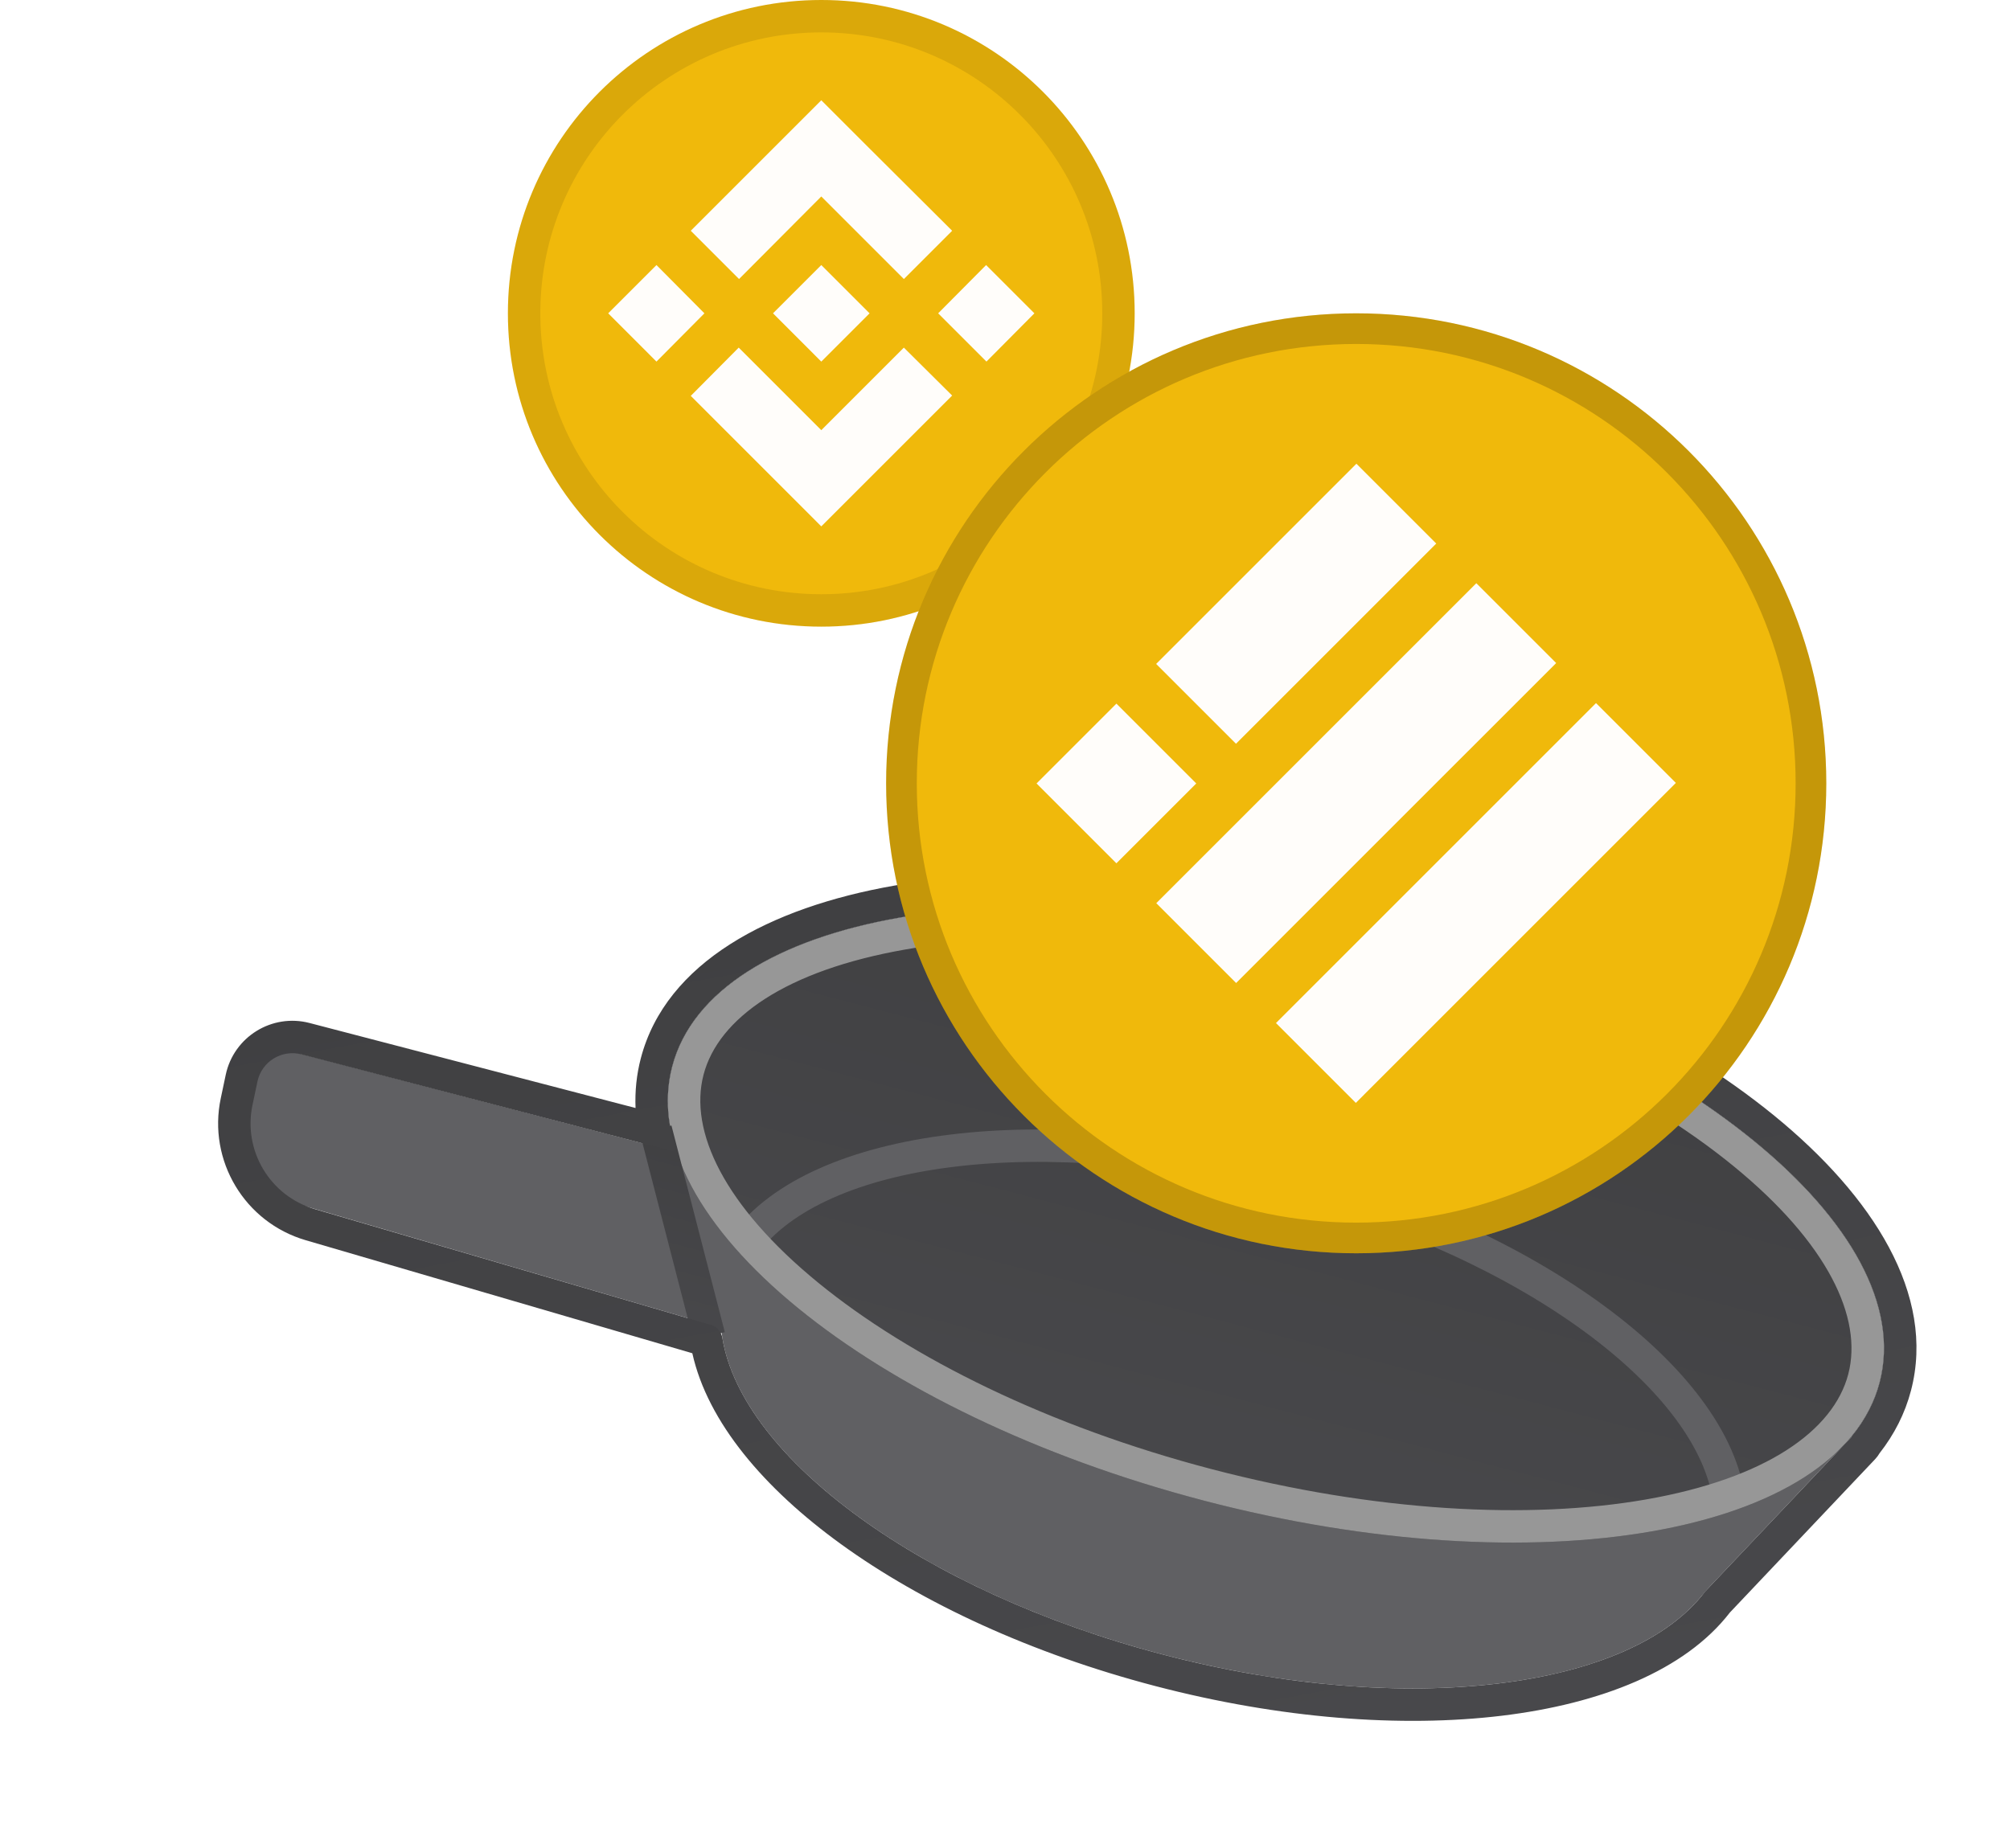
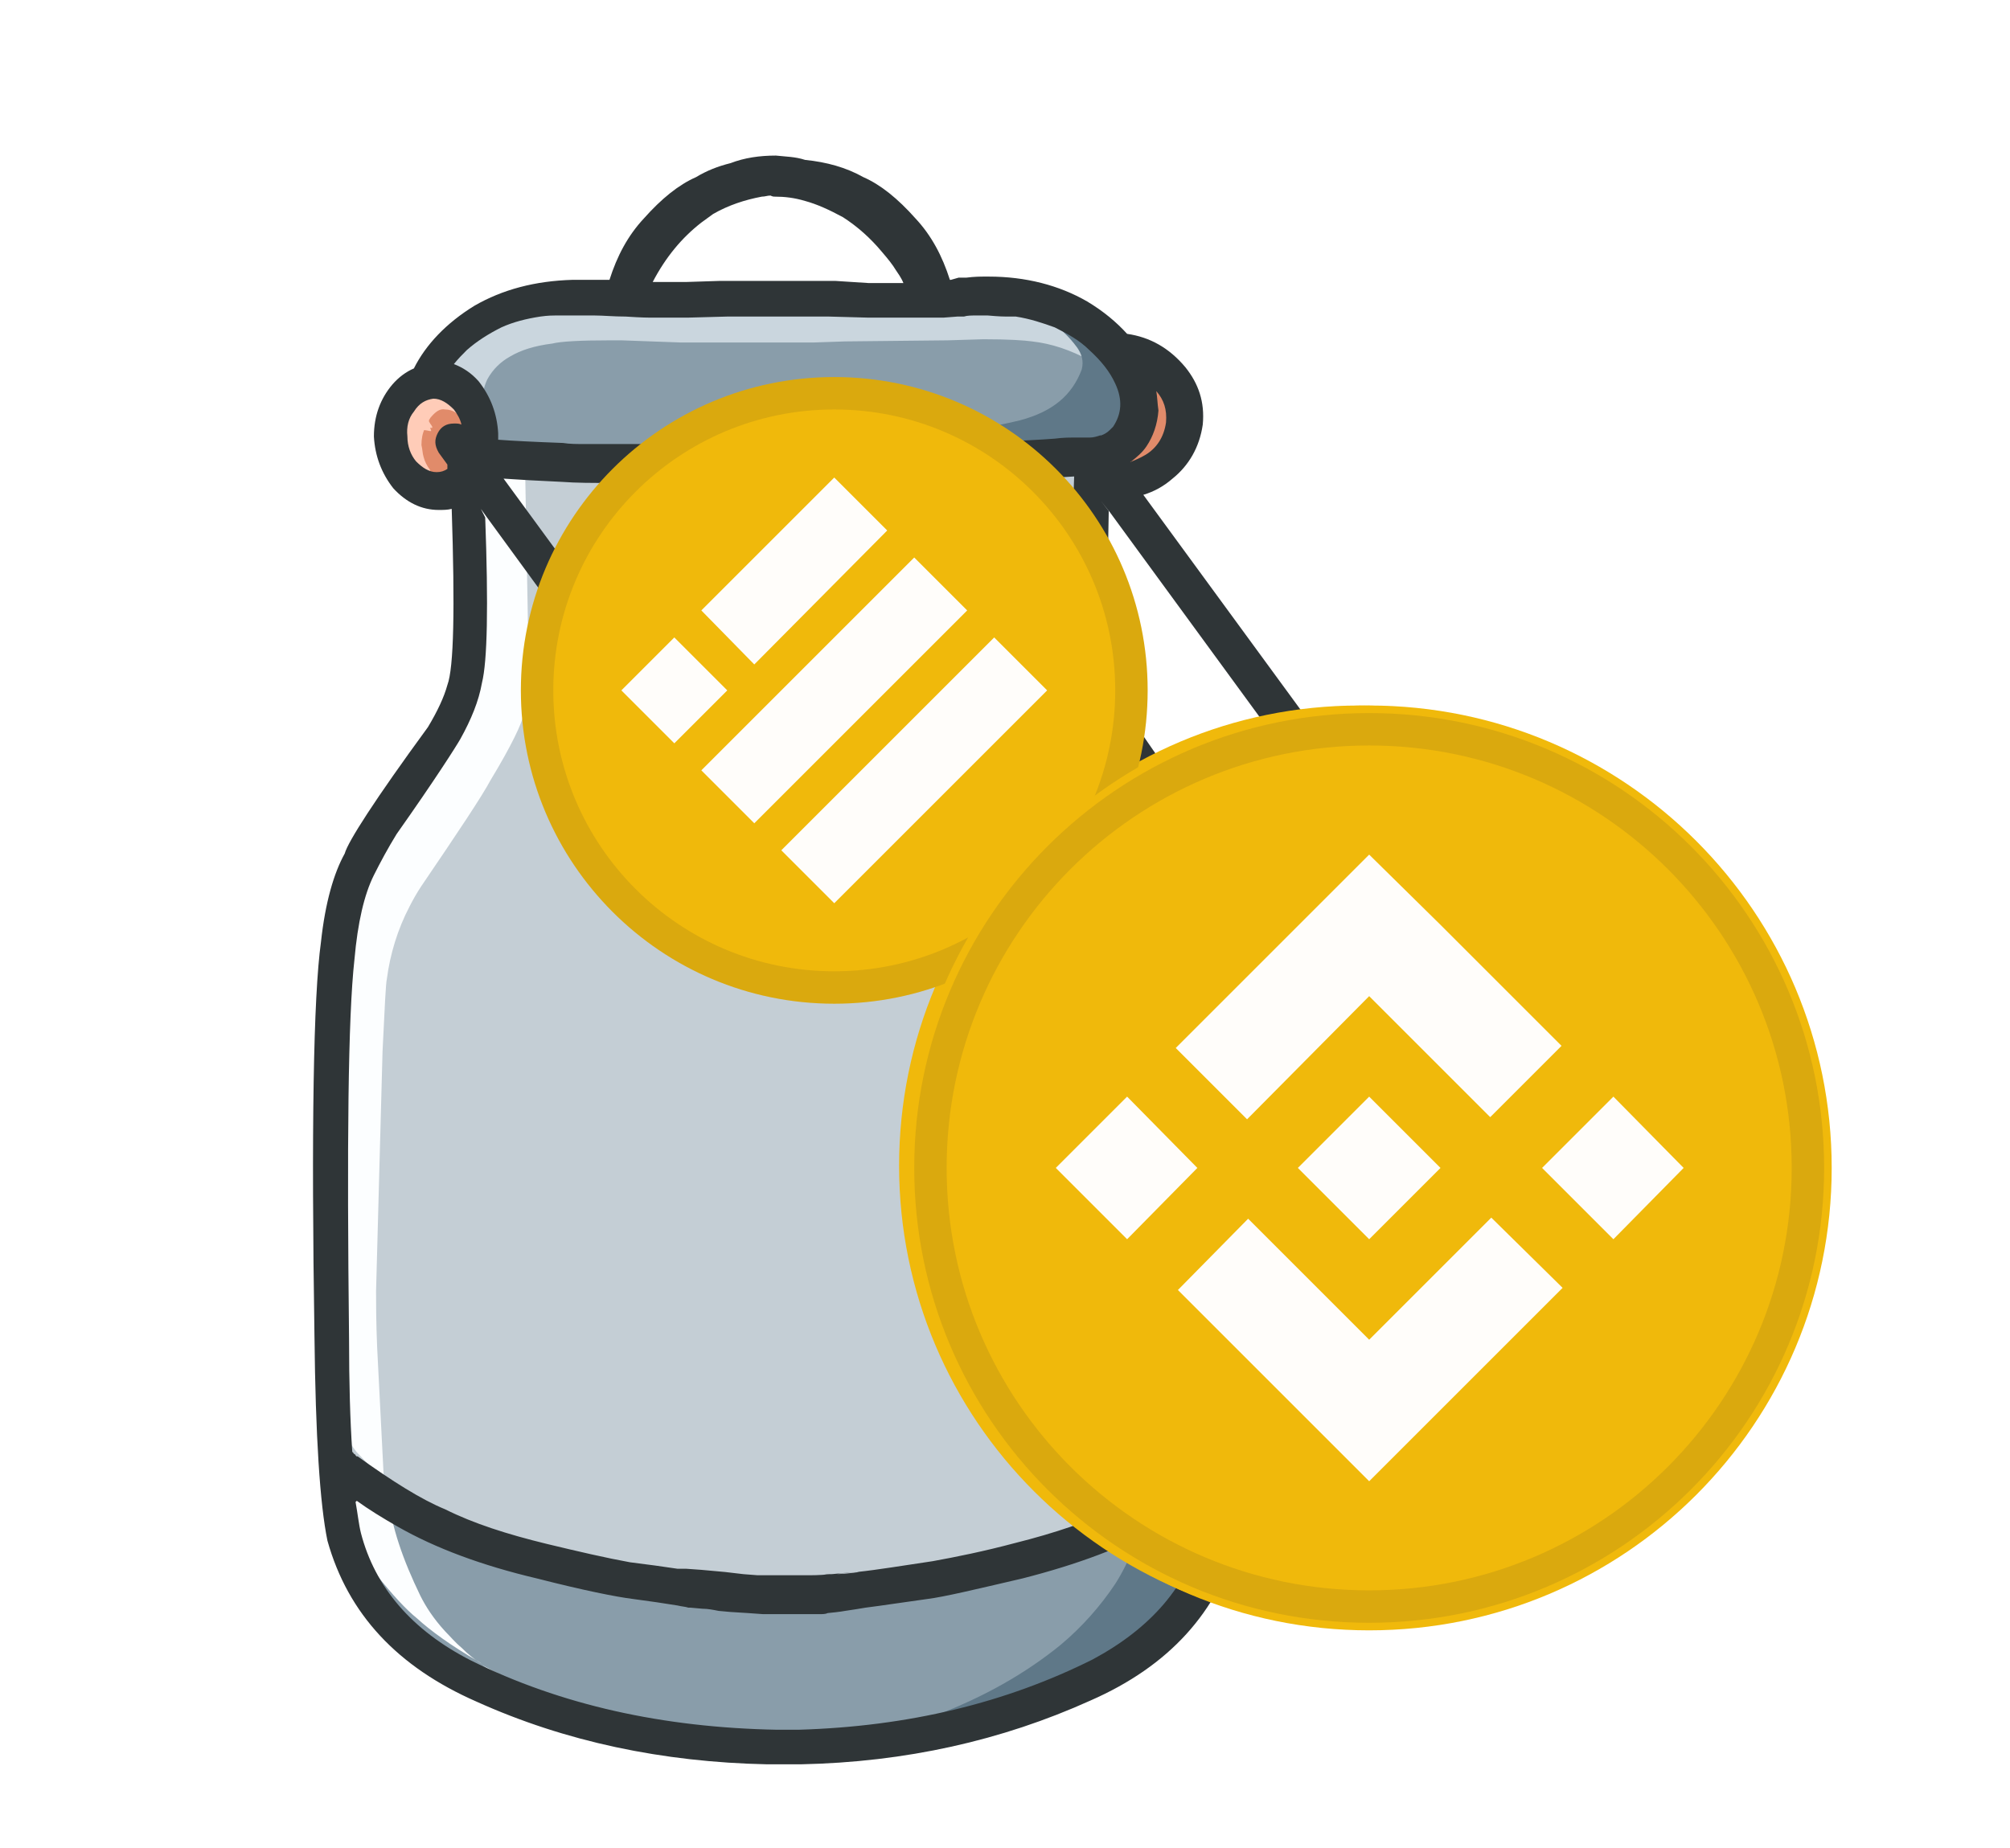
- <svg xmlns="http://www.w3.org/2000/svg" width="186" height="171" fill="none">
-   <g fill="#606063">
-     <path d="M67.045 119.028c-3.178 12.144 15 27.421 40.602 34.121s48.934 2.287 52.112-9.858-15-27.421-40.602-34.122-48.934-2.286-52.112 9.859z" />
-     <path d="M155.924 149.273l15.422-16.285-109.354-28.619 5.721 21.818 88.211 23.086z" />
-     <path d="M68.934 108.293L27.073 97.338c-1.815-.475-3.66.654-4.063 2.486l-.468 2.129a8.26 8.26 0 0 0 5.746 9.7l41.812 12.239-1.166-15.599z" />
+ <svg xmlns="http://www.w3.org/2000/svg" version="1.1" id="Calque_1" x="0px" y="0px" viewBox="0 0 186 171" style="enable-background:new 0 0 186 171;" xml:space="preserve">
+   <style type="text/css">
+ 	.st0{fill:#FFFDFA;}
+ 	.st1{fill:#E18B6A;}
+ 	.st2{fill:#899DAA;}
+ 	.st3{fill:#C4CED5;}
+ 	.st4{fill:#9BAAB5;}
+ 	.st5{fill:#5F7888;}
+ 	.st6{fill:#FCFEFF;}
+ 	.st7{fill:#FFCCB8;}
+ 	.st8{fill:#CA7351;}
+ 	.st9{fill:#CAD6DE;}
+ 	.st10{fill:#2F3537;}
+ 	.st11{fill:#F0B90B;}
+ 	.st12{opacity:0.1;fill:none;stroke:#191326;stroke-width:3;enable-background:new    ;}
+ 	.st13{fill-rule:evenodd;clip-rule:evenodd;fill:#FFFDFA;}
+ </style>
+   <path class="st0" d="M66.4,63.9l-4.4,4.5l-4.5-4.5l4.5-4.5L66.4,63.9z M77.2,53.1l7.6,7.6l4.5-4.5l-7.6-7.6l-4.5-4.5L65.1,56.3  l4.5,4.5L77.2,53.1z M92.5,59.4L88,63.9l4.5,4.5l4.4-4.5L92.5,59.4z M77.2,74.7l-7.6-7.6l-4.4,4.5l12.1,12.1l12.1-12.1l-4.5-4.4  L77.2,74.7z M77.2,68.4l4.5-4.5l-4.5-4.5l-4.5,4.5L77.2,68.4z" />
+   <g>
+     <path class="st1" d="M41.2,35.4c-1.2,0-2.2,0.5-3.1,1.2c-0.8,0.9-1.3,2-1.4,3.3c0,0.7,0,1.3,0.2,2c0.3,0.7,0.5,1.2,0.8,1.5   c0.5,0.5,0.9,0.9,1.3,1.2c0.6,0.3,1.1,0.5,1.7,0.4c0.9-0.1,1.7-0.6,2.4-1.4c0.3-0.4,0.5-0.8,0.7-1.2c0.2-0.8,0.4-1.4,0.4-1.7   l-1.8-5.3C42,35.4,41.6,35.4,41.2,35.4" />
  </g>
-   <path fill="url(#A)" d="M62.203 98.71c-3.694 14.114 18.324 32.101 49.178 40.176s58.86 3.178 62.554-10.936-18.324-32.101-49.178-40.176-58.861-3.179-62.554 10.935z" />
-   <g fill-rule="evenodd">
-     <path fill="#606063" d="M146.673 123.286c7.098 5.22 11.246 10.866 11.865 15.871l2.978-.368c-.772-6.238-5.737-12.531-13.066-17.92-7.389-5.435-17.439-10.148-28.913-13.151s-22.544-3.817-31.649-2.699c-9.029 1.109-16.44 4.163-20.168 9.223l2.415 1.779c2.992-4.06 9.373-6.95 18.119-8.024 8.67-1.064 19.354-.299 30.523 2.624s20.859 7.49 27.896 12.665z" />
-     <path fill="#979797" d="M75.734 118.739c-8.721-7.124-11.998-14.041-10.629-19.27s7.614-9.654 18.706-11.593c10.807-1.889 25.078-1.154 40.186 2.8s27.911 10.304 36.406 17.245c8.721 7.124 11.998 14.041 10.63 19.27s-7.614 9.653-18.707 11.593c-10.806 1.889-25.078 1.153-40.186-2.8s-27.91-10.304-36.406-17.245zm35.647 20.147c-30.854-8.075-52.872-26.062-49.178-40.176s31.7-19.01 62.554-10.935 52.872 26.062 49.178 40.176-31.7 19.01-62.554 10.936z" />
-     <path fill="url(#B)" d="M64.167 124.049l-4.937-19.123 2.905-.75 4.937 19.123-2.905.75z" />
-     <path fill="url(#C)" d="M62.469 106.189l-.128-.443-.202-.817-.142-.54c.022-.012.03-.019.028-.027l-.004-.025-.12-.794-.022-.191c-.072-.663-.096-1.321-.071-1.974.035-.903.166-1.793.395-2.668 3.694-14.114 31.7-19.01 62.555-10.936s52.872 26.062 49.178 40.176a12.4 12.4 0 0 1-.963 2.519 13.7 13.7 0 0 1-1.635 2.476l-.016.019c.011.02.014.025.015.029l-.611.651-12.932 13.655c-6.807 9.031-27.596 11.752-50.146 5.85-22.302-5.837-38.971-18.182-40.797-29.295-.093-.569-.484-1.054-1.037-1.215L29.127 111.91a8.26 8.26 0 0 1-5.762-9.635l.459-2.172c.39-1.845 2.242-2.99 4.066-2.514l34.249 8.931a.27.27 0 0 0 .331-.331zm-3.657-3.636c-.064-1.544.091-3.085.488-4.603 2.325-8.885 11.93-13.965 23.478-15.984 11.834-2.069 26.992-1.215 42.738 2.906s29.38 10.802 38.683 18.402c9.078 7.417 14.963 16.551 12.638 25.436-.557 2.129-1.552 4.064-2.901 5.789a3.08 3.08 0 0 1-.425.566l-13.429 14.181c-4.171 5.406-12.026 8.46-21.098 9.556-9.3 1.124-20.517.28-32.096-2.751-11.453-2.997-21.548-7.685-29.079-13.141-7.079-5.13-12.321-11.262-13.743-17.657l-35.782-10.464a11.26 11.26 0 0 1-7.855-13.134l.459-2.173c.744-3.519 4.277-5.704 7.758-4.796l30.165 7.867z" />
+   <g>
+     <path class="st1" d="M104.6,34.5l-0.8,9.2c0.7-0.3,1.2-0.5,1.5-0.8c0.6-0.4,1.1-0.8,1.5-1.3c0.4-0.4,0.7-0.9,1.1-1.5   c0.2-0.5,0.3-1,0.4-1.4c0-0.4,0-0.8-0.2-1.2c-0.2-0.5-0.5-1-0.9-1.4C106.4,35.3,105.6,34.8,104.6,34.5" />
  </g>
-   <circle cx="76" cy="29" r="29" fill="#f0b90b" />
-   <path fill="#fffdfa" d="M65.185 29l-4.437 4.468L56.28 29l4.468-4.468L65.185 29zM76 18.185l7.642 7.642 4.468-4.468-7.641-7.611L76 9.28 63.921 21.358l4.468 4.468L76 18.185zm15.252 6.347L86.815 29l4.468 4.468L95.72 29l-4.468-4.468zM76 39.815l-7.641-7.642-4.437 4.468L76 48.72l12.109-12.109-4.468-4.437L76 39.815zm0-6.347L80.468 29 76 24.532 71.532 29 76 33.468z" />
-   <circle cx="76" cy="29" r="27.5" stroke="#191326" stroke-width="3" opacity=".1" style="mix-blend-mode:multiply" />
-   <circle cx="125.5" cy="72.5" r="43.5" fill="#f0b90b" />
-   <path fill="#fffdfa" fill-rule="evenodd" d="M106.987 61.451l18.531-18.531 7.389 7.389-18.531 18.531-7.389-7.389zM107 83.595l29.615-29.614 7.389 7.389-29.615 29.614L107 83.595zm40.69-18.518l-29.614 29.614 7.389 7.389 29.614-29.615-7.389-7.389zm-51.77 7.438l7.389-7.389 7.389 7.389-7.389 7.389-7.389-7.389z" />
-   <circle cx="125.5" cy="72.5" r="42.082" stroke="#191326" stroke-width="2.837" opacity=".2" style="mix-blend-mode:multiply" />
-   <defs>
-     <linearGradient id="A" x1="124.757" x2="111.381" y1="87.774" y2="138.886" gradientUnits="userSpaceOnUse">
-       <stop stop-color="#404042" />
-       <stop offset="1" stop-color="#48484b" />
-     </linearGradient>
-     <linearGradient id="B" x1="65.567" x2="60.735" y1="105.096" y2="123.129" gradientUnits="userSpaceOnUse">
-       <stop stop-color="#404042" />
-       <stop offset="1" stop-color="#48484b" />
-     </linearGradient>
-     <linearGradient id="C" x1="92.495" x2="108.09" y1="80.169" y2="164.62" gradientUnits="userSpaceOnUse">
-       <stop stop-color="#404042" />
-       <stop offset="1" stop-color="#48484b" />
-     </linearGradient>
-   </defs>
+   <g>
+     <path class="st2" d="M102.5,32.9c-2.6-3.2-6.7-5.1-12.1-5.8c-2.4-0.2-8.5-0.2-18.2-0.1c-9.8,0.3-16.5,0.7-20.3,1.2   c-2.6,0.4-4.9,1.2-6.9,2.2c-1.4,0.7-2.7,2-4,3.8l4.1,7.9c1.9,0.2,4,0.4,6.5,0.4l13.1,0.1l15.5-0.5L99.5,42c0.9,0,1.8-0.1,2.7-0.2   c1.5-0.3,2.3-0.5,2.7-0.8c0.3-0.2,0.5-0.7,0.5-1.6C105.6,37.3,104.6,35.1,102.5,32.9" />
+   </g>
+   <g>
+     <path class="st3" d="M45.1,43.2L45,50.7c0-0.3,0-0.5,0-0.6l0-1.1l0-0.8c0-0.3,0-0.7,0-1c0-0.1,0-0.6,0-1.3c0-0.2,0-0.4,0-0.6l0-0.8   c0-0.1,0-0.2,0-0.3C45.1,43.8,45.1,43.5,45.1,43.2L45.1,43.2" />
+   </g>
+   <g>
+     <path class="st3" d="M45.2,41C45.1,41,45,41,45,41.1c-0.1,0.7-0.3,1.7-0.5,2.9c0,0.3-0.1,0.5-0.1,0.8h0c-0.1,0.2-0.2,0.4-0.1,0.8   l0,0c-0.1,1-0.2,2-0.2,3c0,1.2,0.1,2.4,0.3,3.6h0c-0.3,2.8-0.8,5.5-1.7,8.3c-0.6,1.9-1.4,3.8-2.4,5.8l-6.2,12   c-1.8,4.4-2.8,7.2-2.9,8.4c-1,3.4-1.3,13.3-1,29.9c0.2,9.9,0.6,16.3,1.2,19.2c3,2.8,7.9,5.4,14.8,7.9c7.7,2.6,15.8,3.9,24.3,3.9   c7.6,0,15.4-1.1,23.6-3.2c5.9-1.5,12.1-4.5,18.7-9c1-2.1,1.5-5.6,1.5-10.5c-0.2-13.5-0.9-26.8-2.3-39.7c-1.3-8-3.9-14.1-8-18.3   l-0.5-0.2h0c-1.7-3-2.8-5.9-3.4-8.7c-0.7-2.6-0.8-7.6-0.2-15.1c-0.1-0.2-0.4-0.2-0.9-0.3c-1.2-0.1-2.5-0.2-3.8-0.3   c-0.3,0-0.7,0-1.2,0c-1.2,0-3.1,0.1-5.5,0.2l-0.1,0c-1.4,0.1-2.7,0.2-4,0.3l-10.1,1.1c-0.6,0.1-3.5,0.3-8.7,0.6   c-1.7,0.1-3.8,0.1-6.4,0.2l0,0l1.5-1.3c-4.5-0.2-7.4-0.4-8.7-0.6c-0.9-0.1-1.9-0.4-3.1-0.7c-0.8-0.2-1.8-0.5-2.9-0.9   C45.5,41,45.4,41,45.2,41L45.2,41C45.2,41,45.2,41,45.2,41z" />
+   </g>
+   <g>
+     <path class="st1" d="M122.8,74.3c-1.5,0.1-5.5,0.3-11.9,0.5l-4,0.3c-2.4,0.2-4.9,0.4-7.7,0.6l-7.9,0.5c-3.8,0.3-8.4,1-13.7,1.9   c-3.1,0.7-4.8,1.5-5.3,2.3c-1.3,1.9-1.5,3.6-0.6,5.1c0.5,1.1,1.6,2,3.2,2.7c0.5,0.1,1,0.2,1.7,0.2c3.6,0,5.3,0.1,5.2,0   c0.6,0,2.5-0.1,5.7-0.4l7.8-1l6.2-0.7l4.1-0.3l6.9-0.4c0.5,0,1-0.1,1.5-0.1c1.7-0.2,3.5-0.4,5.2-0.6c0.4,0,1.6-0.2,3.5-0.6   c2.4-0.7,3.6-1.6,3.5-2.9l-0.1-0.8L122.8,74.3" />
+   </g>
+   <g>
+     <path class="st2" d="M114.4,139l-2.8-2.3c-3.5,3.1-8.8,5.6-15.9,7.7c-7.4,1.9-16.2,2.9-26.4,3c-1.9,0-4.1-0.2-6.6-0.6   c-2.8-0.4-5.7-1.1-8.8-2l-15.9-5.2c-2-0.7-3.9-1.6-5.7-2.7c-0.2-0.1-0.3,0-0.3,0.1c-2.2,6.6,1.4,12.6,10.9,18   c2.4,1.3,4.4,2.3,6.2,2.8c3.3,1.2,6.3,2,9,2.4c1.9,0.4,3.7,0.6,5.4,0.7c2.8,0.2,7.4,0.4,13.7,0.6c8.4,0.1,16.8-2.5,25.4-7.8   C108.1,150.4,112,145.5,114.4,139" />
+   </g>
+   <g>
+     <path class="st4" d="M99.8,42.7c-0.5,2.8-0.9,5.8-1.2,8.9c-0.2,2-0.4,4.2-0.5,6.4c-0.2,4.4,0.1,7.7,0.8,10c0.2,0.8,0.5,1.5,0.7,2.1   c1.2,2.5,1.8,4,1.9,4.5c0,0.1,0.1,0.2,0.2,0.2c0.1,0.1,0.4,0.1,0.9,0.1l3.2-0.5c0.4-0.1,0.6-0.3,0.6-0.5c0-0.1,0-0.3-0.1-0.4   c-2.4-5.3-3.6-8-3.6-8.2c-0.7-1.9-1.2-3.6-1.6-5.2c-0.3-1.6-0.5-3.7-0.5-6.2c0-1.8,0.2-3.8,0.6-5.8L99.8,42.7" />
+   </g>
+   <g>
+     <path class="st4" d="M105,86.6c0.4,2.6,0.7,5.9,1,9.7c0.1,1.4,0.2,4.6,0.3,9.5l0,7.6l0,9.1c0,0.9,0,1.7,0,2.6   c0,0.8-0.2,3.7-0.5,8.8c-0.1,1.4-0.2,2.7-0.5,3.8c0,0.5,0.2,0.7,0.5,0.7c4-1,6.6-2.3,7.8-4c1-2.5,1.5-8,1.4-16.4l-0.1-2.8   c-0.1-4.2-0.2-6.7-0.2-7.3c0-0.7-0.1-3.2-0.1-7.6c0-1,0-1.9-0.1-2.8c-0.2-3.2-0.5-6.7-0.9-10.6L105,86.6" />
+   </g>
+   <g>
+     <path class="st5" d="M113.2,136.2l-7.4,3.7c-0.4,2.2-1.2,4.5-2.6,6.7c-1.4,2.1-3.1,4-5,5.6c-3.3,2.7-7.2,4.9-11.7,6.6   c0.9,0.1,2.9-0.3,6-1c1.2-0.3,2.8-0.8,4.9-1.6c2.3-0.8,4.8-2.2,7.4-4.3c2.6-2.2,4.6-4.5,5.8-6.9C111.9,143,112.7,140.1,113.2,136.2   " />
+   </g>
+   <g>
+     <path class="st6" d="M48.6,43.8l-5,0.4l0.3,6.7c0,1.6,0,3,0,4.2c-0.1,2.2-0.4,4.3-1,6.1c-0.6,2.1-1.2,3.8-1.9,5.1   c-0.1,0.5-1.8,3.4-4.9,8.8c-0.4,0.8-0.9,1.8-1.5,3c-1,2.3-1.7,4.4-2.1,6.3c-1.2,6.8-1.9,11.9-2,15.2c-0.2,3.9-0.3,12.5-0.1,25.8   c0.1,3.3,0.4,5.5,1,6.4c0.6,1.2,1.2,2.1,1.6,2.6l2,2.1c0.3,0.2,0.4,0.2,0.5,0l-0.6-11.8c-0.1-2.4-0.1-4.1-0.1-5.2l0.6-22.2   c0.2-4.1,0.3-6.3,0.4-6.7c0.3-2.3,1-4.6,2.1-6.7c0.3-0.6,0.7-1.3,1.1-1.9c3.4-5,5.6-8.3,6.4-9.8c2-3.3,2.9-5.3,3-5.9   c0.3-0.8,0.5-2.4,0.5-5C48.9,60.2,48.8,54.3,48.6,43.8" />
+   </g>
+   <g>
+     <path class="st6" d="M31.6,136c-0.1,3.4,1,6.6,3.2,9.7c1.5,1.9,2.8,3.3,3.8,4.1c1.2,1.1,3.1,2.5,5.7,4l0.3,0.2   c-0.7-0.4-1.3-0.9-1.9-1.5c-0.6-0.5-1-1-1.5-1.5c-1.1-1.2-1.8-2.3-2.3-3.3c-1.6-3.3-2.7-6.4-3-9.4L31.6,136 M44.6,154.1   c0.9,0.6,2,1.2,3.3,1.7C47.1,155.4,46,154.9,44.6,154.1 M48,155.8C49.8,156.6,49.8,156.6,48,155.8 M49.4,156.4   C52.2,157.4,52.2,157.4,49.4,156.4" />
+   </g>
+   <g>
+     <path class="st7" d="M123.3,75.1L110,75.5l-16.3,0.8c-2.9,0.1-4.8,0.1-6,0.1l-3.5,0.1c-2,0.1-3.6,0.4-4.9,0.8   c-2.1,0.7-3.3,1.4-3.7,2.3c0,0.2,0,0.4,0.1,0.6c0.6,1.3,1,2.5,1.3,3.4l1,4.9c0.1,0.2,0.3,0,0.5-0.4c0.3-0.6,0.6-1.1,0.8-1.7   c0.3-0.6,0.6-2,0.9-4c0.1-0.5,0.2-0.9,0.4-1.1c0.1-0.4,0.7-0.8,1.7-1.1c0.7-0.2,1.4-0.3,2.2-0.4l9.8-0.9c3-0.2,5.4-0.3,7.2-0.4   c2.3,0,5.7-0.1,10.1-0.3l5.1-0.3l5.7-0.4c0.7,0,1.5-0.1,2.3-0.1l0.1,0L123.3,75.1" />
+   </g>
+   <g>
+     <path class="st7" d="M120.2,77.2l0.2,0c0,0-0.1,0-0.1,0l0,0C120.3,77.2,120.3,77.2,120.2,77.2" />
+   </g>
+   <g>
+     <path class="st7" d="M120.7,77.6c-0.1,0-0.2,0-0.2,0c-0.1,0-0.1,0-0.2,0L120.7,77.6" />
+   </g>
+   <g>
+     <path class="st8" d="M126.7,76.9l-5.6-2.7c1.2,1.7,1.4,3.3,0.7,4.7c-0.5,1.2-1.9,2.2-4.2,3c-0.6,0.2-1.5,0.4-2.6,0.5   c-4.1,0.6-6.7,0.8-7.6,0.9l-5.6,0.4l-2.4,0.2c-1.2,0.2-2.6,0.3-4.2,0.5l-4.4,0.4c0,0-2,0.1-6,0.4l-4.3,0.3c-0.8,0-1.5,0.1-2.2,0.1   c-0.6,0.1-1.1,0.8-1.4,1.9c0.1,0.5,1.4,0.7,4,0.6c1-0.1,1.9-0.2,2.7-0.3c2.1-0.3,4-0.6,5.8-0.9c1-0.2,1.9-0.3,2.5-0.3l13.4-1   c2.1-0.2,4.7-0.3,7.9-0.5l2.3-0.2c1.1-0.1,2.8-0.3,5.1-0.8C124.7,83.4,126.8,81,126.7,76.9" />
+   </g>
+   <g>
+     <path class="st7" d="M40.6,35.1c-0.5,0-1,0.1-1.4,0.3c-0.3,0.1-0.6,0.3-1.1,0.8c-0.4,0.4-0.7,0.8-1,1.3c-0.2,0.4-0.4,0.8-0.4,1.3   c0,0.7,0,1.2,0.1,1.5c0.2,0.6,0.4,1.1,0.6,1.4c0.3,0.5,0.7,1,1.2,1.3c0.3,0.3,0.7,0.5,1.2,0.6c0,0,0,0,0-0.1   c-0.3-0.4-0.5-0.8-0.6-1.2c-0.1-0.3-0.1-0.7-0.2-1.1c0-0.6,0.1-1.1,0.3-1.5c0-0.1,0.1-0.1,0.2-0.1c0,0,0.1,0,0.4,0c0,0,0.1,0,0.1,0   c0,0,0,0,0-0.1c-0.1-0.2-0.2-0.3-0.2-0.3c0-0.1-0.1-0.1-0.1-0.2c0,0,0-0.1,0-0.1c0-0.1,0.1-0.1,0.1-0.2c0.5-0.6,0.9-0.9,1.4-0.8   c0.7,0,1.3,0.4,1.7,1.1L41,35.1C40.9,35.1,40.8,35.1,40.6,35.1" />
+   </g>
+   <g>
+     <path class="st7" d="M39,37.9l-0.4,1.8c0.4,0.1,0.8,0.1,1.2,0.2c0,0,0.1,0,0.1,0c0,0,0-0.1-0.1-0.3c0-0.1-0.1-0.2-0.2-0.4   C39.7,39.1,39.4,38.7,39,37.9" />
+   </g>
+   <g>
+     <path class="st9" d="M102,31.8c-1.5-1.1-2.9-1.9-4.2-2.4c-1.2-0.4-3.1-0.8-5.7-1C89.6,28.2,87,28,84.4,28c-1.5,0-2.6,0-3.3,0   c-3.6,0.1-6,0.1-7.3,0.2c-0.4,0-1.3,0-2.7,0l-9.4-0.3c-1.8-0.1-3.7-0.2-5.7-0.2c-2.1,0-3.5,0-4.3,0.1c-2.4,0.3-4.2,0.7-5.4,1.4   c-1.8,0.9-3.4,2.3-5.1,4.1c-0.3,0.4-0.3,0.6-0.2,0.8c1.3,1.5,2.5,2.9,3.5,4.2c0.1,0,0.1,0,0.1-0.1c0-0.7,0-1.3,0.1-1.9   c0.1-0.4,0.2-0.8,0.4-1.2c0.5-0.9,1.2-1.6,2.1-2.1c1-0.6,2.3-1,3.9-1.2c0.8-0.2,2.6-0.3,5.4-0.3c0.4,0,0.7,0,1,0l5.5,0.2   c4.9,0,8,0,9.1,0l3.2,0l2.9-0.1l9.5-0.1l3.3-0.1c2.3,0,3.8,0.1,4.5,0.2c1.8,0.2,3.6,0.8,5.4,1.8c1.7,1.2,3,2.6,3.9,4.2l-1.5-5.1   C103.1,32.6,102.6,32.2,102,31.8" />
+   </g>
+   <g>
+     <path class="st5" d="M103.4,31.4L97,29.6c1,0.7,1.9,1.5,2.7,2.6c0.4,0.6,0.6,1.2,0.4,2c-0.9,2.4-2.7,3.9-5.7,4.7   c-2.4,0.6-5.2,1-8.3,1.2L67.4,41c-0.4,0-0.8,0-1.2,0.1c-0.1,0-0.1,0-0.1,0c1.3,0.7,3.2,1.2,5.7,1.8c1.1,0.3,3.2,0.5,6.3,0.6   c1.9,0,3,0,3.4-0.1l10.4-0.8c2.7-0.2,5.3-0.6,7.9-1.1c1.4-0.4,2.3-0.8,2.9-1.3c0.7-0.4,1.2-1.2,1.7-2.3   C105.1,36,104.8,33.8,103.4,31.4" />
+   </g>
+   <g>
+     <path class="st10" d="M74.3,26l0.4,0l0,0l-0.2,0h0C74.4,26,74.4,26,74.3,26L74.3,26C74.3,26,74.3,26,74.3,26L74.3,26z M70.8,26   c0,0-0.1,0-0.1,0l0,0c0,0,0,0-0.1,0l0,0L70.8,26L70.8,26z M71.7,18.2c0.9,0,1.8,0.1,2.8,0.4c1.1,0.3,2.2,0.8,3.5,1.5   c1.4,0.9,2.6,2,3.6,3.2c0.6,0.7,1,1.2,1.3,1.7c0.2,0.3,0.5,0.7,0.7,1.2h0c-0.2,0-0.3,0-0.4,0c0,0-0.1,0-0.1,0c0,0-0.1,0-0.1,0   c-0.3,0-1.2,0-2.6,0L77.3,26l-0.8,0l-1.8,0l0,0l-0.2,0c0,0-0.1,0-0.1,0c0,0-0.1,0-0.2,0h0c-0.1,0-0.2,0-0.3,0l-1.2,0l0,0l-0.5,0   l-0.5,0l-0.4,0l0,0l-1.3,0c-0.1,0-0.2,0-0.3,0l0,0c0,0,0,0,0,0c-0.1,0-0.1,0-0.1,0c-0.1,0-0.2,0-0.4,0h0l-1.8,0l-0.8,0l-3.1,0.1   c-1.4,0-2.3,0-2.6,0c-0.1,0-0.1,0-0.1,0c0,0,0,0-0.1,0c-0.1,0-0.1,0-0.3,0l0,0c1.2-2.3,2.7-4.1,4.5-5.5c0.4-0.3,0.7-0.5,1.1-0.8h0   c1.4-0.8,2.9-1.3,4.5-1.6h0c0.3,0,0.5-0.1,0.8-0.1C71.5,18.2,71.6,18.2,71.7,18.2z M90.6,29.2C90.6,29.2,90.6,29.2,90.6,29.2   c-0.1,0-0.2,0-0.2,0c0,0-0.1,0-0.1,0h0L90.6,29.2L90.6,29.2z M90.4,29.2c0.4,0,0.7,0,1,0c1.1,0.1,1.6,0.1,1.7,0.1c0,0,0,0,0,0   c0.3,0,0.6,0,0.8,0l0,0c0,0,0.1,0,0.1,0c1.3,0.2,2.5,0.6,3.6,1c1.2,0.6,2.3,1.2,3.2,2.1c1.1,1,1.9,2,2.4,3.1c0.7,1.5,0.6,2.8-0.2,4   c-0.1,0.1-0.1,0.1-0.2,0.2c0,0,0,0,0,0h0c0,0,0,0-0.1,0.1c0,0,0,0,0,0h0c-0.2,0.2-0.5,0.4-0.8,0.5c0,0,0,0,0,0h0c0,0-0.1,0-0.1,0   c-0.3,0.1-0.6,0.2-1,0.2h0c-0.1,0-0.1,0-0.2,0c-0.3,0-0.6,0-0.7,0c0,0,0,0,0,0c-0.2,0-0.3,0-0.5,0c0,0,0,0-0.1,0l0,0c0,0,0,0,0,0h0   c-0.4,0-0.9,0-1.7,0.1c-1.3,0.1-3.2,0.2-5.8,0.3c-0.6,0-1.3,0.1-2.1,0.1c-0.4,0-1.2,0-2.5,0l-5,0l-4.2,0c-0.2,0-0.5,0-0.7,0   c-0.9,0-1.7,0-2.4,0l0,0c-0.2,0-0.3,0-0.5,0c-0.6,0-1,0-1.2,0c0,0,0,0,0,0c0,0-0.1,0-0.1,0c0,0,0,0,0,0c-0.1,0-0.2,0-0.3,0l-0.6,0   l-0.2,0l-0.4,0l-0.8,0l0,0c-1.1,0-2.5,0-4.2,0.1c-0.2,0-0.5,0-0.7,0l-4.2,0l-5,0c-1.2,0-2,0-2.5,0c-0.8,0-1.5,0-2.1-0.1   c-2.7-0.1-4.7-0.2-6-0.3l0,0c0-0.2,0-0.4,0-0.6c-0.1-1.8-0.7-3.4-1.8-4.8c-0.7-0.8-1.5-1.3-2.3-1.6c0.4-0.5,0.8-0.9,1.2-1.3   c0.9-0.8,2-1.5,3.2-2.1c1.1-0.5,2.3-0.8,3.6-1c0,0,0,0,0,0h0c0.7-0.1,1.2-0.1,1.4-0.1c0.2,0,0.3,0,0.4,0c0,0,0,0,0,0l1.4,0   c0.5,0,0.9,0,1.3,0c0.2,0,0.3,0,0.5,0l0,0c0.8,0,1.8,0.1,2.9,0.1c1.5,0.1,2.2,0.1,2.3,0.1c0,0,0,0,0,0l0,0c0.1,0,0.3,0,0.8,0   c0.6,0,1.4,0,2.6,0l3.7-0.1l1.1,0l3.6,0l0,0l-0.3,0h0c0,0,0,0,0,0c0.2,0,0.4,0,0.7,0l0,0h0c0.1,0,0.1,0,0.2,0l0.4,0l0,0l-1,0l0,0   l3.6,0l1.1,0l3.7,0.1c1.2,0,2.1,0,2.6,0c0.5,0,0.7,0,0.8,0l0,0c0,0,0,0,0,0c0,0,0.4,0,1.1,0l0,0l1.4,0c0,0,0,0,0,0   c0.2,0,0.3,0,0.5,0c0.2,0,0.4,0,0.5,0l1.3-0.1h0c0.2,0,0.4,0,0.6,0C89.5,29.2,89.9,29.2,90.4,29.2L90.4,29.2z M107,36.2   c0.7,0.8,1,1.7,0.9,2.9c-0.2,1.4-0.9,2.4-1.9,3c-0.5,0.3-1,0.5-1.5,0.7c0.1,0,0.1-0.1,0.2-0.1h0c0,0,0,0,0,0h0   c0.5-0.4,1-0.8,1.4-1.4c0.6-0.9,1-2,1.1-3.3C107.1,37.3,107.1,36.8,107,36.2L107,36.2z M40.1,36.9c0.7,0,1.3,0.4,1.9,1   c0.3,0.4,0.6,0.9,0.7,1.4c-0.2-0.1-0.4-0.1-0.6-0.1l-0.1,0c-0.7,0-1.2,0.3-1.5,0.9c-0.3,0.6-0.3,1.1,0.1,1.8l0.8,1.1h0   c0,0.1,0,0.2,0,0.4h0c-0.3,0.2-0.6,0.3-1,0.3c-0.7,0-1.3-0.4-1.9-1c-0.5-0.6-0.8-1.4-0.8-2.3c-0.1-0.9,0.1-1.7,0.6-2.3   C38.8,37.3,39.4,37,40.1,36.9L40.1,36.9z M71.9,44.6L71.9,44.6L71.9,44.6l0.3,0l0,0c0,0-0.1,0-0.1,0C72.1,44.6,72,44.6,71.9,44.6   L71.9,44.6L71.9,44.6z M101.9,46.4l0.8,1l18.2,24.9l0.7-0.1l-0.6,0l-11.8,0.9c-1.1-1.7-2.6-3.8-4.3-6.3c-0.9-1.5-1.5-2.8-1.8-3.9   c-0.5-1.6-0.7-6.8-0.5-15.6l0,0L101.9,46.4L101.9,46.4z M99.4,44.1C99,54.5,99.1,60.8,99.6,63c0.3,1.6,1,3.4,2.1,5.1   c0.3,0.5,1.4,2.3,3.5,5.4h0L73.5,76c-0.2,0-0.4,0.1-0.6,0.2h0c-0.8,0.2-1.4,0.6-2,1.3L46.6,44.3l0,0c1.4,0.1,3.2,0.2,5.4,0.3   c1.3,0.1,2.8,0.1,4.6,0.1l5,0c2.3,0,4,0,5.2,0c0.4,0,0.8,0,1.1,0c1.2,0,2.1,0,2.6,0l1.4,0c0,0,0.1,0,0.1,0l0,0c0,0,0.1,0,0.1,0   l1.4,0c0.5,0,1.4,0,2.6,0c0.3,0,0.7,0,1.1,0c1.2,0,3,0,5.2-0.1l5,0c1.7,0,3.3-0.1,4.6-0.1C95.6,44.3,98,44.2,99.4,44.1L99.4,44.1z    M121.6,75.6c0.8,0.1,1.4,0.4,1.9,1.1c0.8,1.2,1.1,2.5,0.9,3.9c-0.2,0.9-0.5,1.6-1.1,2.2c-0.3,0.2-0.5,0.4-0.8,0.6h0l-1.5,0.1   l-0.3,0l-0.5,0l-5.7,0.5l-3.4,0.3l-32.4,2.8c0.4-1.1,0.5-2.3,0.5-3.7C79,81.8,78.7,80.3,78,79h0l31.2-2.4l2.1-0.2h0L121.6,75.6   L121.6,75.6z M73.9,79.4c1.1,0.6,1.7,1.9,1.8,4c0,1-0.1,1.9-0.3,2.6c-0.3,0.8-0.7,1.3-1.1,1.5l0,0l0,0c-0.6-0.3-1-0.8-1.3-1.6h0   c0.3,0.2,0.6,0.3,1,0.3c0.7,0,1.2-0.3,1.5-0.8c0.3-0.5,0.3-1.1,0-1.8L73,80.4h0C73.2,80,73.5,79.7,73.9,79.4L73.9,79.4z M44.5,47.1   l0.5,0.7l24.3,33.3h0c-0.1,0.7-0.2,1.5-0.2,2.4c0.1,2.1,0.6,3.9,1.6,5.4c1,1.4,2.2,2.1,3.5,2.1h0c0.2,0,0.3,0,0.5,0l36.7-3.2l0,0   l0,0c0,0.3,0.1,0.6,0.1,0.9c0.6,5.4,0.8,17.1,0.6,35.1c0,4.2-0.1,7.8-0.2,10.8h0c-0.1,0-0.2,0-0.4,0.1c-3.3,2.3-6,3.9-8.1,4.9   c-2.6,1.2-5.8,2.3-9.4,3.2c-3,0.8-5.5,1.3-7.7,1.7c-2.7,0.4-5.1,0.8-7,1h0c0,0,0,0,0,0c0.1,0,0.1,0,0.2,0l0,0   c-0.7,0.1-1.5,0.2-2.5,0.2c-0.4,0-0.6,0-0.9,0.1l0,0c0.7,0,1.3-0.1,2-0.2c0.4,0,0.8-0.1,1.2-0.1h0c0,0,0,0-0.1,0   c-1.4,0.1-2.8,0.3-4.2,0.3c-0.4,0-0.7,0-1.1,0h0c-0.2,0-0.4,0-0.5,0l-2.3,0c0,0,0,0,0,0c-0.1,0-0.4,0-1,0l-1.3-0.1l-1.7-0.2   l-2.2-0.2l-1.4-0.1c-0.3,0-0.6,0-0.8,0h0c-1.3-0.2-2.8-0.4-4.4-0.6c-2.2-0.4-4.8-1-7.7-1.7c-3.7-0.9-6.8-1.9-9.4-3.2   c-2.2-0.9-4.9-2.6-8.1-4.9c0,0,0,0-0.1,0h0c0,0,0,0,0,0c0,0-0.1-0.1-0.1-0.1c0,0,0-0.1-0.1-0.1c0,0-0.1-0.1-0.1-0.1   c0,0,0-0.1-0.1-0.1c0,0,0,0,0,0h0c-0.2-2.9-0.3-6.4-0.3-10.5c-0.2-18-0.1-29.7,0.5-35.1c0.3-3.4,0.9-6,1.8-7.8   c0.6-1.2,1.3-2.5,2.1-3.8c3.6-5.1,5.5-8.1,5.9-8.8c1-1.8,1.7-3.5,2-5.2c0.5-2,0.6-7.1,0.3-15.3l0,0L44.5,47.1z M111.7,138.6   c-0.1,1.2-0.3,2.3-0.5,3.1c-1.3,5.1-4.7,9-10.1,11.9c-8,4-17,6.2-27.2,6.5l-0.3,0c-0.1,0-0.1,0-0.2,0c-0.2,0-0.3,0-0.4,0   c0,0,0,0,0,0l-0.7,0l-0.4,0c-10.6-0.2-20-2.3-28.3-6.4c-5.5-2.8-8.9-6.8-10.2-11.8c-0.2-0.8-0.3-1.8-0.5-2.9h0c0,0,0,0,0,0   c0,0,0.1,0,0.1-0.1c0,0,0,0,0,0h0c1.1,0.8,2.4,1.6,3.8,2.4c3.5,2,7.8,3.6,12.9,4.8c4.3,1.1,7.3,1.7,8.9,1.9   c1.5,0.2,2.9,0.4,4.1,0.6h0c0.4,0.1,0.7,0.1,1,0.2c0.1,0,0.2,0,0.2,0l1.1,0.1c0.5,0,1,0.1,1.5,0.2l1.1,0.1l1.6,0.1l1.4,0.1   c0.2,0,0.4,0,0.5,0c0.5,0,0.9,0,1.1,0c0.1,0,0.2,0,0.3,0c0,0,0,0,0,0c0.1,0,0.4,0,0.8,0c0.6,0,0.9,0,0.9,0l0.7,0l1,0   c0.2,0,0.5,0,0.7-0.1c1.1-0.1,1.6-0.2,1.6-0.2c0.7-0.1,1.3-0.2,1.9-0.3h0c1.6-0.2,3.5-0.5,5.7-0.8c1.6-0.2,4.5-0.9,8.8-1.9   c5.1-1.3,9.4-2.9,12.9-4.9C109.2,140.2,110.5,139.4,111.7,138.6L111.7,138.6z M73.9,163.4L73.9,163.4c-0.5,0-1,0-1.5,0h0   c0,0,0.1,0,0.1,0C72.9,163.4,73.4,163.4,73.9,163.4C73.9,163.4,73.9,163.4,73.9,163.4L73.9,163.4z M71.8,14.4   c-1.5,0-2.9,0.2-4.2,0.7l0,0c-1.2,0.3-2.2,0.7-3.2,1.3c-1.6,0.7-3.2,2-4.8,3.8c-1.5,1.6-2.5,3.5-3.2,5.7l0,0c0,0-0.1,0-0.1,0   c-0.1,0-0.1,0-0.2,0c-0.3,0-0.5,0-0.7,0l-0.8,0c0,0,0,0,0,0c0,0-0.1,0-0.2,0c0,0-0.1,0-0.1,0l0,0c-0.4,0-0.7,0-1,0   c-0.1,0-0.2,0-0.3,0l0,0c-3.5,0.1-6.5,0.9-9.1,2.4c-2.6,1.6-4.5,3.6-5.6,5.8l0,0c-0.7,0.3-1.4,0.8-2,1.5c-1.1,1.3-1.7,2.9-1.7,4.8   c0.1,1.8,0.7,3.4,1.8,4.8c1.2,1.3,2.6,2,4.2,2c0.4,0,0.8,0,1.2-0.1h0c0.3,9.2,0.2,14.7-0.4,16.3c-0.3,1.1-0.9,2.4-1.8,3.9   C34.7,74,32.2,77.9,31.9,79c-1,1.8-1.8,4.5-2.2,8.2c-0.7,5.1-0.9,17.3-0.6,36.5c0.1,9.2,0.5,15.5,1.2,18.9   c1.9,6.8,6.5,11.7,13.8,14.9c8.2,3.7,17.2,5.6,26.9,5.8l0,0c-0.1,0-0.2,0-0.2,0h0l0,0h0l0.5,0l0.8,0l0.3,0c-0.5,0-0.9,0-1.4,0h0   c0,0,0.1,0,0.1,0c0.4,0,0.9,0,1.3,0h0l0.1,0l0.1,0h0l1.4,0c0.2,0,0.3,0,0.4,0l0,0c-0.1,0-0.2,0-0.3,0h0c9.7-0.2,18.6-2.2,26.8-5.9   c7.3-3.2,11.8-8.2,13.7-15c0.7-3.4,1.1-9.7,1.1-18.9c0.2-18.8-0.1-30.8-0.7-36.2c0,0,0,0,0,0l7.2-0.6h0l3-0.3h0   c0.5-0.3,1-0.7,1.4-1.3h0c0,0,0,0,0,0c0.1-0.1,0.2-0.2,0.2-0.3c0.9-1.5,1.4-3.3,1.3-5.4c0-0.3,0-0.5-0.1-0.8c0,0,0,0,0,0   c0.1-0.1,0.1-0.2,0.2-0.3c0.3-0.5,0.3-1.1,0-1.8l-1.2-1.7c-0.2-0.3-0.3-0.6-0.5-0.9c-0.3-0.4-0.5-0.7-0.8-0.9c0,0,0,0,0,0   l-19.9-27.2l0,0c1-0.3,1.9-0.8,2.7-1.5c1.5-1.2,2.5-2.9,2.8-5c0.2-2.1-0.4-3.8-1.6-5.3c-1.5-1.8-3.3-2.8-5.4-3.1l0,0   c-1-1.1-2.2-2.1-3.7-3c-2.6-1.5-5.7-2.3-9.1-2.3l0,0c-0.1,0-0.2,0-0.3,0c-0.5,0-1,0-1.8,0.1l0,0l-0.2,0l-0.5,0L88,25.9   c0,0-0.1,0-0.1,0l0,0c-0.7-2.2-1.7-4.1-3.2-5.7c-1.6-1.8-3.2-3.1-4.8-3.8c-1.6-0.9-3.4-1.4-5.4-1.6l0,0   C73.6,14.5,72.7,14.5,71.8,14.4L71.8,14.4z" />
+   </g>
+   <circle class="st11" cx="77.2" cy="63.9" r="29" />
+   <circle class="st11" cx="125.8" cy="107.9" r="42.6" />
+   <circle class="st12" cx="77.2" cy="63.9" r="27.5" />
+   <path class="st13" d="M64.9,56.5l12.3-12.3l4.9,4.9L69.8,61.5C69.8,61.5,64.9,56.5,64.9,56.5z M64.9,71.3l19.7-19.7l4.9,4.9  L69.8,76.2L64.9,71.3z M92,59L72.3,78.7l4.9,4.9l19.7-19.7L92,59L92,59z M57.5,63.9l4.9-4.9l4.9,4.9l-4.9,4.9L57.5,63.9z" />
+   <circle class="st11" cx="126.7" cy="108.1" r="42.8" />
+   <path class="st0" d="M110.8,108.1l-6.5,6.6l-6.6-6.6l6.6-6.6L110.8,108.1z M126.7,92.2l11.2,11.2l6.6-6.6l-11.2-11.2l-6.6-6.5  l-17.9,17.9l6.6,6.6L126.7,92.2z M149.3,101.5l-6.6,6.6l6.6,6.6l6.5-6.6L149.3,101.5z M126.7,124l-11.2-11.2l-6.5,6.6l17.7,17.7  l17.9-17.9l-6.6-6.5L126.7,124z M126.7,114.7l6.6-6.6l-6.6-6.6l-6.6,6.6L126.7,114.7z" />
+   <circle class="st12" cx="126.7" cy="108.1" r="40.6" />
</svg>
